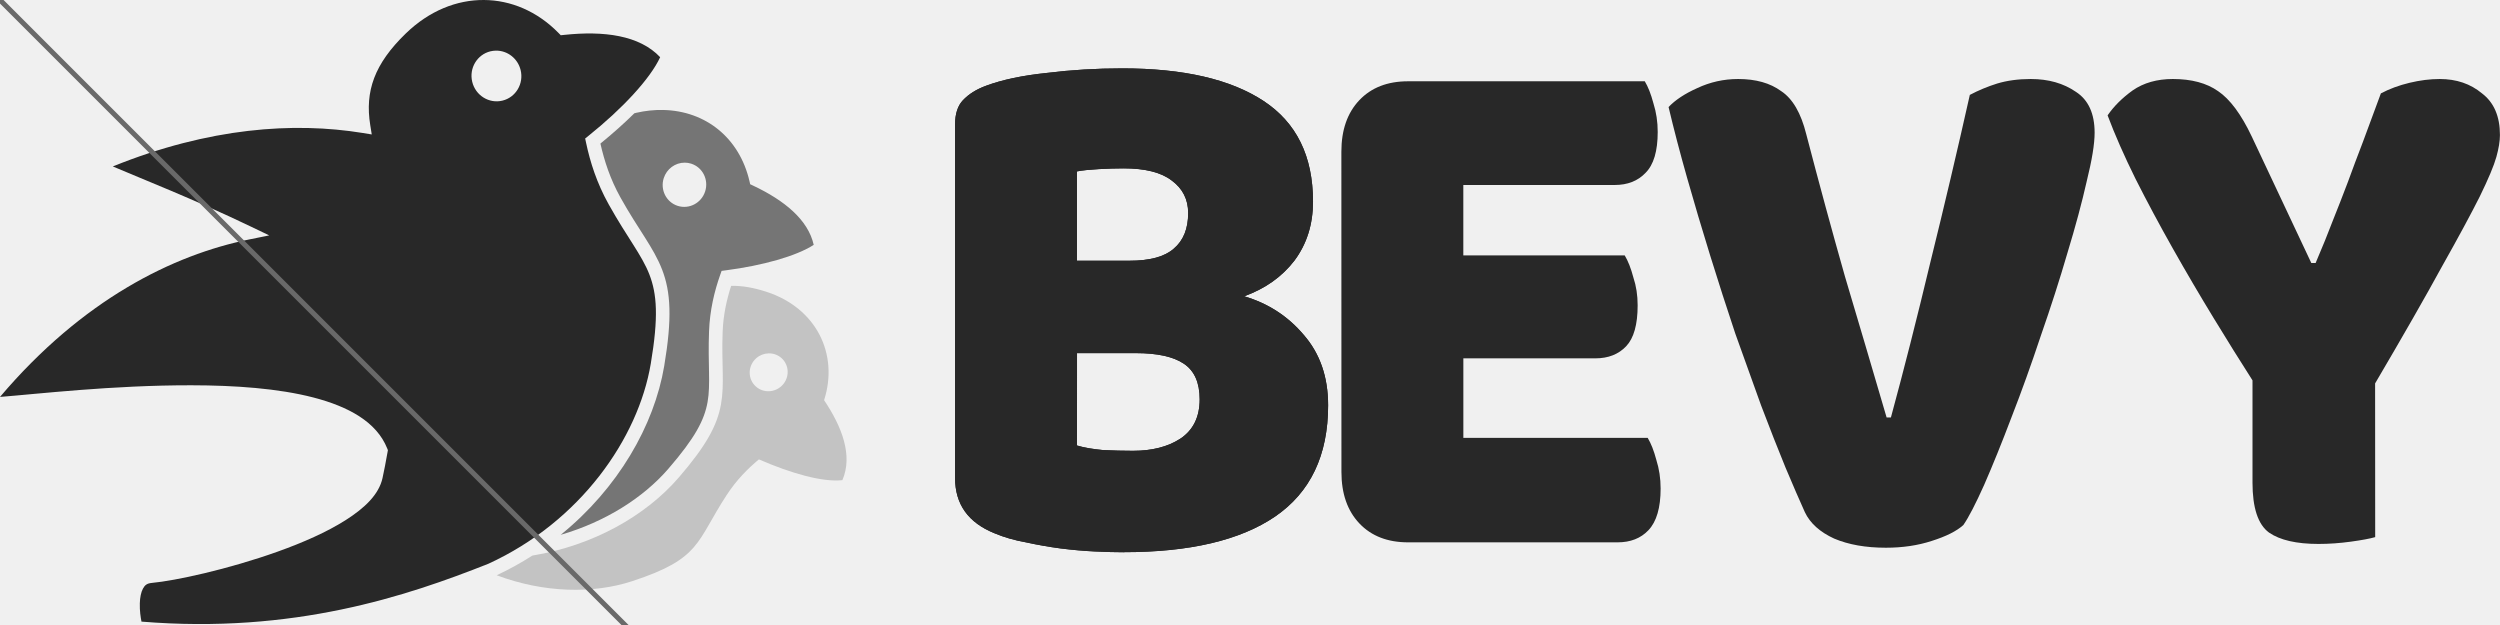
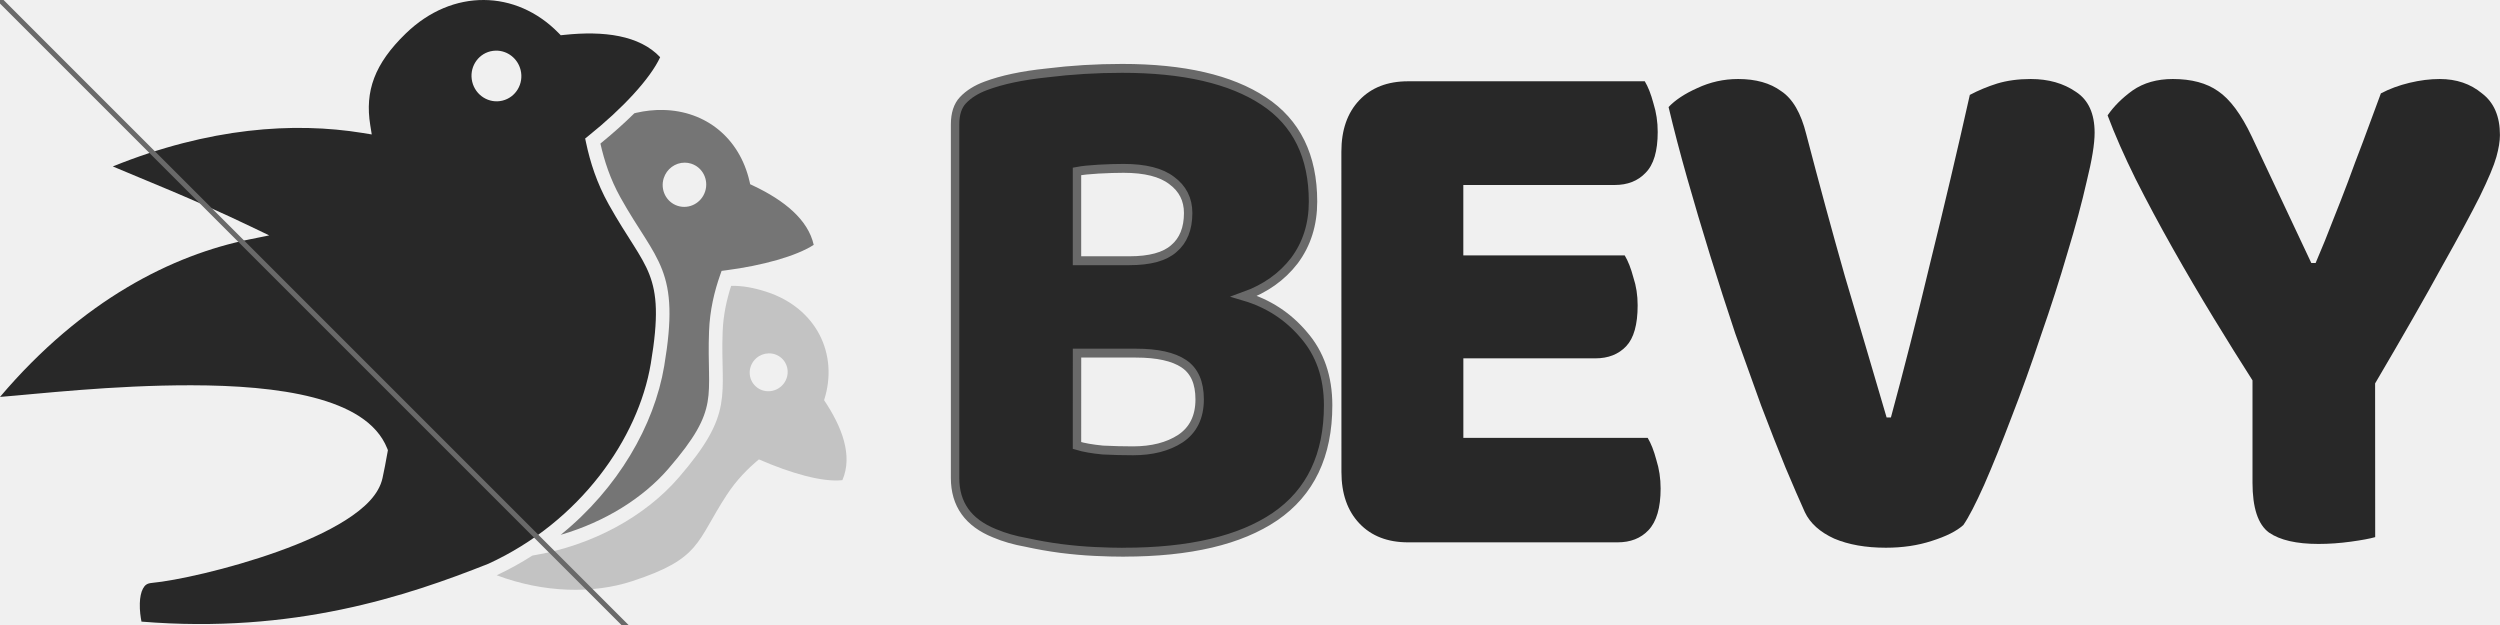
<svg xmlns="http://www.w3.org/2000/svg" id="svg1941" version="1.1" viewBox="0 0 93.706 23.391" height="23.391mm" width="93.706mm">
  <defs id="defs1935" />
  <g transform="translate(-15.83809,-109.1515)" id="layer1">
    <g style="opacity:1;fill:#757575;fill-opacity:1;stroke-width:0.756;stroke-miterlimit:4;stroke-dasharray:none" transform="matrix(0.6386771,0,0,0.6386771,-336.2912,-147.5184)" id="g1911-8-3-9-3">
      <g id="g1121-3-8-8-2-8-7-1-2-8-3-9-6" style="fill:#929292;fill-opacity:1" transform="matrix(-0.4042672,-0.1743825,-0.1743825,0.4042672,678.7761,389.8476)">
        <path transform="matrix(-0.551804,-0.2380231,-0.2380231,0.551804,1946.732,-620.612)" d="m 2246.031,2340.191 v 0 c -0.016,3e-4 -0.031,0 -0.047,0 -0.98,3.067 -1.739,6.4 -1.883,10.195 -0.271,7.126 0.453,11.464 -0.367,16.08 -0.82,4.616 -3.245,9.161 -9.414,16.287 -7.342,8.482 -18.979,15.045 -32.42,17.264 -2.502,1.597 -5.142,3.061 -7.92,4.363 10.462,3.938 21.402,4.153 30.076,1.307 15.279,-5.014 14.096,-8.616 20.943,-19.107 2.157,-3.305 4.647,-5.828 7.148,-7.9 7.125,3.107 14.143,5.101 18.516,4.607 2.351,-5.45 -0.057,-11.771 -4.059,-17.746 3.282,-10.196 -1.699,-20.406 -12.73,-24.016 -2.877,-0.942 -5.463,-1.384 -7.844,-1.338 z m 8.275,14.971 a 4.167,4.245 48.68 0 1 3.197,1.397 4.167,4.245 48.68 0 1 -0.438,5.934 4.167,4.245 48.68 0 1 -5.939,-0.326 4.167,4.245 48.68 0 1 0.438,-5.934 4.167,4.245 48.68 0 1 2.742,-1.07 z m -68.375,45.379 c 0.127,0.075 0.257,0.141 0.385,0.215 0.131,-0.049 0.264,-0.101 0.395,-0.15 -0.26,-0.023 -0.519,-0.039 -0.779,-0.064 z" style="fill:#c3c3c3;fill-opacity:1;stroke:none;stroke-width:0.56px;stroke-linecap:butt;stroke-linejoin:miter;stroke-opacity:1" id="path819-1-94-5-3-1-9-6-4-90-0-8-9-5-8-6-1" />
      </g>
    </g>
    <g style="opacity:1;fill:#282828;fill-opacity:1;stroke:none;stroke-width:0.756;stroke-miterlimit:4;stroke-dasharray:none;stroke-opacity:1" transform="matrix(-0.289957,0.2343288,0.2343288,0.289957,41.47955,36.94942)" id="g1051-1-2-0-8-6-0-8-1-5-6-9-6">
      <g style="opacity:1;fill:#282828;fill-opacity:1" transform="matrix(-0.3525408,0.2849059,0.2849059,0.3525408,477.11,-1021.767)" id="g3029-3">
        <path transform="translate(5.0092774e-5,-757.8763)" d="m 2191.146,2276.783 c -5.973,-0.035 -12.098,2.348 -17.361,7.459 -6.913,6.713 -9.06,12.755 -7.848,20.295 l 0.332,2.068 -2.066,-0.336 c -15.188,-2.461 -33.985,-1.218 -55.371,7.434 6.287,2.695 17.826,7.193 30.631,13.342 l 4.061,1.951 -4.414,0.894 c -16.909,3.427 -36.973,13.328 -55.299,34.934 8.198,-0.637 24.953,-2.609 42.428,-2.582 9.714,0.015 19.287,0.687 27.086,2.709 7.799,2.022 14.026,5.435 16.367,11.285 l 0.16,0.4 -0.076,0.424 c -0.384,2.183 -0.761,4.149 -1.117,5.76 -0.816,3.694 -4.01,6.682 -8.195,9.342 -4.186,2.66 -9.496,4.985 -15.014,6.961 -11.035,3.952 -22.78,6.477 -27.965,6.959 -1.102,0.102 -1.542,0.498 -1.967,1.27 -0.425,0.771 -0.659,1.982 -0.693,3.25 -0.046,1.693 0.181,3.104 0.367,4.062 33.749,2.767 58.847,-5.651 76.959,-12.838 20.351,-9.331 33.213,-27.758 36.006,-44.348 1.75,-10.395 1.375,-15.489 -0.312,-19.828 -1.687,-4.339 -4.922,-8.191 -9.025,-15.549 -2.637,-4.728 -4.108,-9.367 -5.02,-13.688 l -0.193,-0.91 0.727,-0.582 c 7.54,-6.045 13.681,-12.644 15.91,-17.449 -4.574,-4.865 -12.479,-5.893 -21.322,-4.947 l -0.727,0.076 -0.512,-0.521 c -4.713,-4.801 -10.562,-7.261 -16.535,-7.297 z m 2.648,11.232 a 5.629,5.524 76.403 0 1 5.502,4.322 5.629,5.524 76.403 0 1 -4.047,6.769 5.629,5.524 76.403 0 1 -6.693,-4.172 5.629,5.524 76.403 0 1 4.047,-6.769 5.629,5.524 76.403 0 1 1.191,-0.15 z" style="color:#000000;font-style:normal;font-variant:normal;font-weight:normal;font-stretch:normal;font-size:medium;line-height:normal;font-family:sans-serif;font-variant-ligatures:normal;font-variant-position:normal;font-variant-caps:normal;font-variant-numeric:normal;font-variant-alternates:normal;font-variant-east-asian:normal;font-feature-settings:normal;font-variation-settings:normal;text-indent:0;text-align:start;text-decoration:none;text-decoration-line:none;text-decoration-style:solid;text-decoration-color:#000000;letter-spacing:normal;word-spacing:normal;text-transform:none;writing-mode:lr-tb;direction:ltr;text-orientation:mixed;dominant-baseline:auto;baseline-shift:baseline;text-anchor:start;white-space:normal;shape-padding:0;shape-margin:0;inline-size:0;clip-rule:nonzero;display:inline;overflow:visible;visibility:visible;isolation:auto;mix-blend-mode:normal;color-interpolation:sRGB;color-interpolation-filters:linearRGB;solid-color:#000000;solid-opacity:1;vector-effect:none;fill:#282828;fill-opacity:1;fill-rule:nonzero;stroke:none;stroke-width:3.024;stroke-linecap:butt;stroke-linejoin:miter;stroke-miterlimit:4;stroke-dasharray:none;stroke-dashoffset:0;stroke-opacity:1;color-rendering:auto;image-rendering:auto;shape-rendering:auto;text-rendering:auto;enable-background:accumulate;stop-color:#000000;stop-opacity:1" id="path3031-2" />
      </g>
    </g>
    <g transform="matrix(-0.3225918,0.04314193,0.04314193,0.3225918,94.63531,65.32372)" id="g1051-1-1-8-8-4-9-4-0-4-6-4-7-6" style="opacity:1;fill:#353535;fill-opacity:1;stroke-width:0.756;stroke-miterlimit:4;stroke-dasharray:none">
      <g transform="translate(-20.24458,-6.120921)" id="g1129-5-9-8-0-7-2-7-3-8-61-1">
        <g transform="translate(61.54776,-5.672668)" id="g1344-1-3-9-3-8-8-8-3-5">
          <g style="fill:#757575;fill-opacity:1" id="g1121-7-7-2-3-3-7-4-5-8-2-5">
            <g style="opacity:1" transform="matrix(-0.514626,0.06882369,0.06882369,0.514626,1184.364,-811.9091)" id="g3006-4">
              <path transform="translate(1.2499985e-4,-757.8763)" d="m 2230.894,2301.174 c -1.911,-0.039 -3.912,0.162 -5.979,0.633 -0.139,0.032 -0.261,0.071 -0.398,0.104 -2.274,2.248 -4.813,4.505 -7.529,6.717 0.875,3.86 2.174,7.883 4.471,12.002 3.987,7.149 7.274,10.966 9.203,15.926 1.929,4.96 2.264,10.794 0.475,21.424 -2.218,13.178 -10.24,27.132 -22.959,37.434 9.872,-2.879 18.287,-8.191 23.858,-14.627 6.013,-6.946 8.019,-10.876 8.723,-14.836 0.704,-3.96 0.044,-8.3 0.324,-15.664 0.18,-4.745 1.191,-8.896 2.477,-12.545 l 0.309,-0.875 0.922,-0.121 c 8.228,-1.067 15.665,-3.167 19.51,-5.648 -1.235,-5.552 -6.481,-9.86 -13.428,-13.135 l -0.662,-0.312 -0.166,-0.713 c -2.203,-9.461 -9.591,-15.563 -19.148,-15.762 z m 4.783,11.686 a 4.823,4.914 17.729 0 1 1.447,0.225 4.823,4.914 17.729 0 1 3.098,6.148 4.823,4.914 17.729 0 1 -6.09,3.213 4.823,4.914 17.729 0 1 -3.098,-6.148 4.823,4.914 17.729 0 1 4.643,-3.438 z" style="color:#000000;font-style:normal;font-variant:normal;font-weight:normal;font-stretch:normal;font-size:medium;line-height:normal;font-family:sans-serif;font-variant-ligatures:normal;font-variant-position:normal;font-variant-caps:normal;font-variant-numeric:normal;font-variant-alternates:normal;font-variant-east-asian:normal;font-feature-settings:normal;font-variation-settings:normal;text-indent:0;text-align:start;text-decoration:none;text-decoration-line:none;text-decoration-style:solid;text-decoration-color:#000000;letter-spacing:normal;word-spacing:normal;text-transform:none;writing-mode:lr-tb;direction:ltr;text-orientation:mixed;dominant-baseline:auto;baseline-shift:baseline;text-anchor:start;white-space:normal;shape-padding:0;shape-margin:0;inline-size:0;clip-rule:nonzero;display:inline;overflow:visible;visibility:visible;isolation:auto;mix-blend-mode:normal;color-interpolation:sRGB;color-interpolation-filters:linearRGB;solid-color:#000000;solid-opacity:1;vector-effect:none;fill:#757575;fill-opacity:1;fill-rule:nonzero;stroke:none;stroke-width:3.024;stroke-linecap:butt;stroke-linejoin:miter;stroke-miterlimit:4;stroke-dasharray:none;stroke-dashoffset:0;stroke-opacity:1;color-rendering:auto;image-rendering:auto;shape-rendering:auto;text-rendering:auto;enable-background:accumulate;stop-color:#000000;stop-opacity:1" id="path3008-7" />
            </g>
          </g>
        </g>
      </g>
    </g>
    <g id="text1778-3-6-3-9-3-6-4-0-9-5" style="font-style:normal;font-weight:normal;font-size:10.301px;line-height:1.25;font-family:sans-serif;letter-spacing:0px;word-spacing:0px;opacity:1;fill:#282828;fill-opacity:1;stroke:none;stroke-width:0.258;stroke-miterlimit:4;stroke-dasharray:none" transform="matrix(1.091397,0,0,1.152116,-39.18187,-107.1797)" aria-label="BEVY">
      <path id="path1940-83-0-6-3-1-1-8-3-1-6" style="font-style:normal;font-variant:normal;font-weight:normal;font-stretch:normal;font-size:21.975px;font-family:'Baloo Bhaijaan';-inkscape-font-specification:'Baloo Bhaijaan, Normal';font-variant-ligatures:normal;font-variant-caps:normal;font-variant-numeric:normal;font-feature-settings:normal;text-align:start;writing-mode:lr-tb;text-anchor:start;fill:#282828;fill-opacity:1;stroke-width:0.289" d="m 87.4,202.262 q 0.345,0.099 0.887,0.148 0.542,0.025 1.035,0.025 0.985,0 1.626,-0.394 0.665,-0.419 0.665,-1.281 0,-0.813 -0.542,-1.158 -0.542,-0.345 -1.65,-0.345 h -2.02 z m 0,-6.011 h 1.798 q 1.059,0 1.527,-0.394 0.493,-0.394 0.493,-1.158 0,-0.665 -0.567,-1.059 -0.542,-0.394 -1.65,-0.394 -0.37,0 -0.862,0.025 -0.468,0.025 -0.739,0.074 z m 1.601,9.484 q -0.419,0 -0.985,-0.025 -0.567,-0.025 -1.182,-0.099 -0.591,-0.074 -1.182,-0.197 -0.591,-0.099 -1.084,-0.296 -1.355,-0.517 -1.355,-1.798 v -11.504 q 0,-0.517 0.271,-0.788 0.296,-0.296 0.788,-0.468 0.838,-0.296 2.094,-0.419 1.256,-0.148 2.587,-0.148 3.153,0 4.853,1.059 1.7,1.059 1.7,3.276 0,1.109 -0.64,1.921 -0.64,0.788 -1.724,1.158 1.232,0.345 2.045,1.256 0.838,0.911 0.838,2.291 0,2.439 -1.823,3.621 -1.798,1.158 -5.198,1.158 z" />
-       <path id="path1940-83-0-6-3-1-1-8-3-1-6" style="font-style:normal;font-variant:normal;font-weight:normal;font-stretch:normal;font-size:21.975px;font-family:'Baloo Bhaijaan';-inkscape-font-specification:'Baloo Bhaijaan, Normal';font-variant-ligatures:normal;font-variant-caps:normal;font-variant-numeric:normal;font-feature-settings:normal;text-align:start;writing-mode:lr-tb;text-anchor:start;fill:#282828;fill-opacity:1;stroke-width:0.289" d="m 87.4,202.262 q 0.345,0.099 0.887,0.148 0.542,0.025 1.035,0.025 0.985,0 1.626,-0.394 0.665,-0.419 0.665,-1.281 0,-0.813 -0.542,-1.158 -0.542,-0.345 -1.65,-0.345 h -2.02 z m 0,-6.011 h 1.798 q 1.059,0 1.527,-0.394 0.493,-0.394 0.493,-1.158 0,-0.665 -0.567,-1.059 -0.542,-0.394 -1.65,-0.394 -0.37,0 -0.862,0.025 -0.468,0.025 -0.739,0.074 z m 1.601,9.484 q -0.419,0 -0.985,-0.025 -0.567,-0.025 -1.182,-0.099 -0.591,-0.074 -1.182,-0.197 -0.591,-0.099 -1.084,-0.296 -1.355,-0.517 -1.355,-1.798 v -11.504 q 0,-0.517 0.271,-0.788 0.296,-0.296 0.788,-0.468 0.838,-0.296 2.094,-0.419 1.256,-0.148 2.587,-0.148 3.153,0 4.853,1.059 1.7,1.059 1.7,3.276 0,1.109 -0.64,1.921 -0.64,0.788 -1.724,1.158 1.232,0.345 2.045,1.256 0.838,0.911 0.838,2.291 0,2.439 -1.823,3.621 -1.798,1.158 -5.198,1.158 z" />
+       <path id="path1940-83-0-6-3-1-1-8-3-1-6" style="font-style:normal;font-variant:normal;font-weight:normal;font-stretch:normal;font-size:21.975px;font-family:'Baloo Bhaijaan';-inkscape-font-specification:'Baloo Bhaijaan, Normal';font-variant-ligatures:normal;font-variant-caps:normal;font-variant-numeric:normal;font-feature-settings:normal;text-align:start;writing-mode:lr-tb;text-anchor:start;fill:#282828;fill-opacity:1;stroke-width:0.289" d="m 87.4,202.262 q 0.345,0.099 0.887,0.148 0.542,0.025 1.035,0.025 0.985,0 1.626,-0.394 0.665,-0.419 0.665,-1.281 0,-0.813 -0.542,-1.158 -0.542,-0.345 -1.65,-0.345 h -2.02 z m 0,-6.011 h 1.798 q 1.059,0 1.527,-0.394 0.493,-0.394 0.493,-1.158 0,-0.665 -0.567,-1.059 -0.542,-0.394 -1.65,-0.394 -0.37,0 -0.862,0.025 -0.468,0.025 -0.739,0.074 z m 1.601,9.484 q -0.419,0 -0.985,-0.025 -0.567,-0.025 -1.182,-0.099 -0.591,-0.074 -1.182,-0.197 -0.591,-0.099 -1.084,-0.296 -1.355,-0.517 -1.355,-1.798 v -11.504 q 0,-0.517 0.271,-0.788 0.296,-0.296 0.788,-0.468 0.838,-0.296 2.094,-0.419 1.256,-0.148 2.587,-0.148 3.153,0 4.853,1.059 1.7,1.059 1.7,3.276 0,1.109 -0.64,1.921 -0.64,0.788 -1.724,1.158 1.232,0.345 2.045,1.256 0.838,0.911 0.838,2.291 0,2.439 -1.823,3.621 -1.798,1.158 -5.198,1.158 z" stroke="dimgray" stroke-width="0.05mm" fill="white" />
      <path id="path1942-3-4-06-1-4-5-1-0-0-9" style="font-style:normal;font-variant:normal;font-weight:normal;font-stretch:normal;font-size:21.975px;font-family:'Baloo Bhaijaan';-inkscape-font-specification:'Baloo Bhaijaan, Normal';font-variant-ligatures:normal;font-variant-caps:normal;font-variant-numeric:normal;font-feature-settings:normal;text-align:start;writing-mode:lr-tb;text-anchor:start;fill:#282828;fill-opacity:1;stroke-width:0.289" d="m 96.48,192.704 q 0,-1.059 0.616,-1.675 0.616,-0.616 1.675,-0.616 h 8.129 q 0.172,0.271 0.296,0.714 0.148,0.443 0.148,0.936 0,0.936 -0.419,1.33 -0.394,0.394 -1.059,0.394 h -5.198 v 2.291 h 5.543 q 0.172,0.271 0.296,0.714 0.148,0.419 0.148,0.911 0,0.936 -0.394,1.33 -0.394,0.394 -1.059,0.394 h -4.533 v 2.587 h 6.331 q 0.172,0.271 0.296,0.714 0.148,0.443 0.148,0.936 0,0.936 -0.419,1.355 -0.394,0.394 -1.059,0.394 h -7.193 q -1.059,0 -1.675,-0.616 -0.616,-0.616 -0.616,-1.675 z" />
      <path id="path1944-3-1-2-9-9-5-0-9-7-3" style="font-style:normal;font-variant:normal;font-weight:normal;font-stretch:normal;font-size:21.975px;font-family:'Baloo Bhaijaan';-inkscape-font-specification:'Baloo Bhaijaan, Normal';font-variant-ligatures:normal;font-variant-caps:normal;font-variant-numeric:normal;font-feature-settings:normal;text-align:start;writing-mode:lr-tb;text-anchor:start;fill:#282828;fill-opacity:1;stroke-width:0.289" d="m 117.842,204.849 q -0.345,0.296 -1.084,0.517 -0.714,0.222 -1.577,0.222 -1.035,0 -1.774,-0.296 -0.739,-0.32 -1.01,-0.862 -0.271,-0.567 -0.665,-1.453 -0.394,-0.911 -0.838,-2.02 -0.419,-1.109 -0.887,-2.34 -0.443,-1.256 -0.862,-2.537 -0.419,-1.281 -0.788,-2.513 -0.369,-1.232 -0.64,-2.316 0.345,-0.345 0.985,-0.616 0.665,-0.296 1.404,-0.296 0.911,0 1.478,0.394 0.591,0.369 0.862,1.404 0.665,2.414 1.33,4.631 0.69,2.192 1.429,4.582 h 0.148 q 0.665,-2.316 1.355,-5.05 0.714,-2.734 1.355,-5.444 0.443,-0.222 0.936,-0.369 0.517,-0.148 1.158,-0.148 0.911,0 1.552,0.419 0.64,0.394 0.64,1.33 0,0.542 -0.271,1.577 -0.246,1.035 -0.665,2.34 -0.394,1.281 -0.911,2.685 -0.493,1.404 -1.01,2.66 -0.493,1.232 -0.936,2.192 -0.443,0.936 -0.714,1.306 z" />
      <path id="path1946-80-0-6-4-2-4-3-2-5-7" style="font-style:normal;font-variant:normal;font-weight:normal;font-stretch:normal;font-size:21.975px;font-family:'Baloo Bhaijaan';-inkscape-font-specification:'Baloo Bhaijaan, Normal';font-variant-ligatures:normal;font-variant-caps:normal;font-variant-numeric:normal;font-feature-settings:normal;text-align:start;writing-mode:lr-tb;text-anchor:start;fill:#282828;fill-opacity:1;stroke-width:0.289" d="m 131.985,205.243 q -0.271,0.074 -0.838,0.148 -0.567,0.074 -1.109,0.074 -1.133,0 -1.7,-0.37 -0.567,-0.394 -0.567,-1.626 v -3.326 q -0.616,-0.911 -1.33,-2.02 -0.714,-1.109 -1.404,-2.266 -0.69,-1.158 -1.281,-2.266 -0.591,-1.133 -0.961,-2.069 0.32,-0.443 0.862,-0.813 0.567,-0.37 1.379,-0.37 0.961,0 1.552,0.394 0.616,0.394 1.158,1.478 l 2.045,4.114 h 0.148 q 0.345,-0.764 0.591,-1.379 0.271,-0.64 0.517,-1.256 0.246,-0.64 0.517,-1.306 0.271,-0.69 0.616,-1.577 0.443,-0.222 0.985,-0.345 0.542,-0.123 1.035,-0.123 0.862,0 1.453,0.468 0.616,0.443 0.616,1.355 0,0.296 -0.123,0.714 -0.123,0.419 -0.567,1.281 -0.443,0.838 -1.306,2.291 -0.838,1.453 -2.291,3.794 z" />
    </g>
  </g>
  <path d="M 0,0 2000,2000 L Z" stroke="dimgray" stroke-width="0.05mm" />
</svg>
